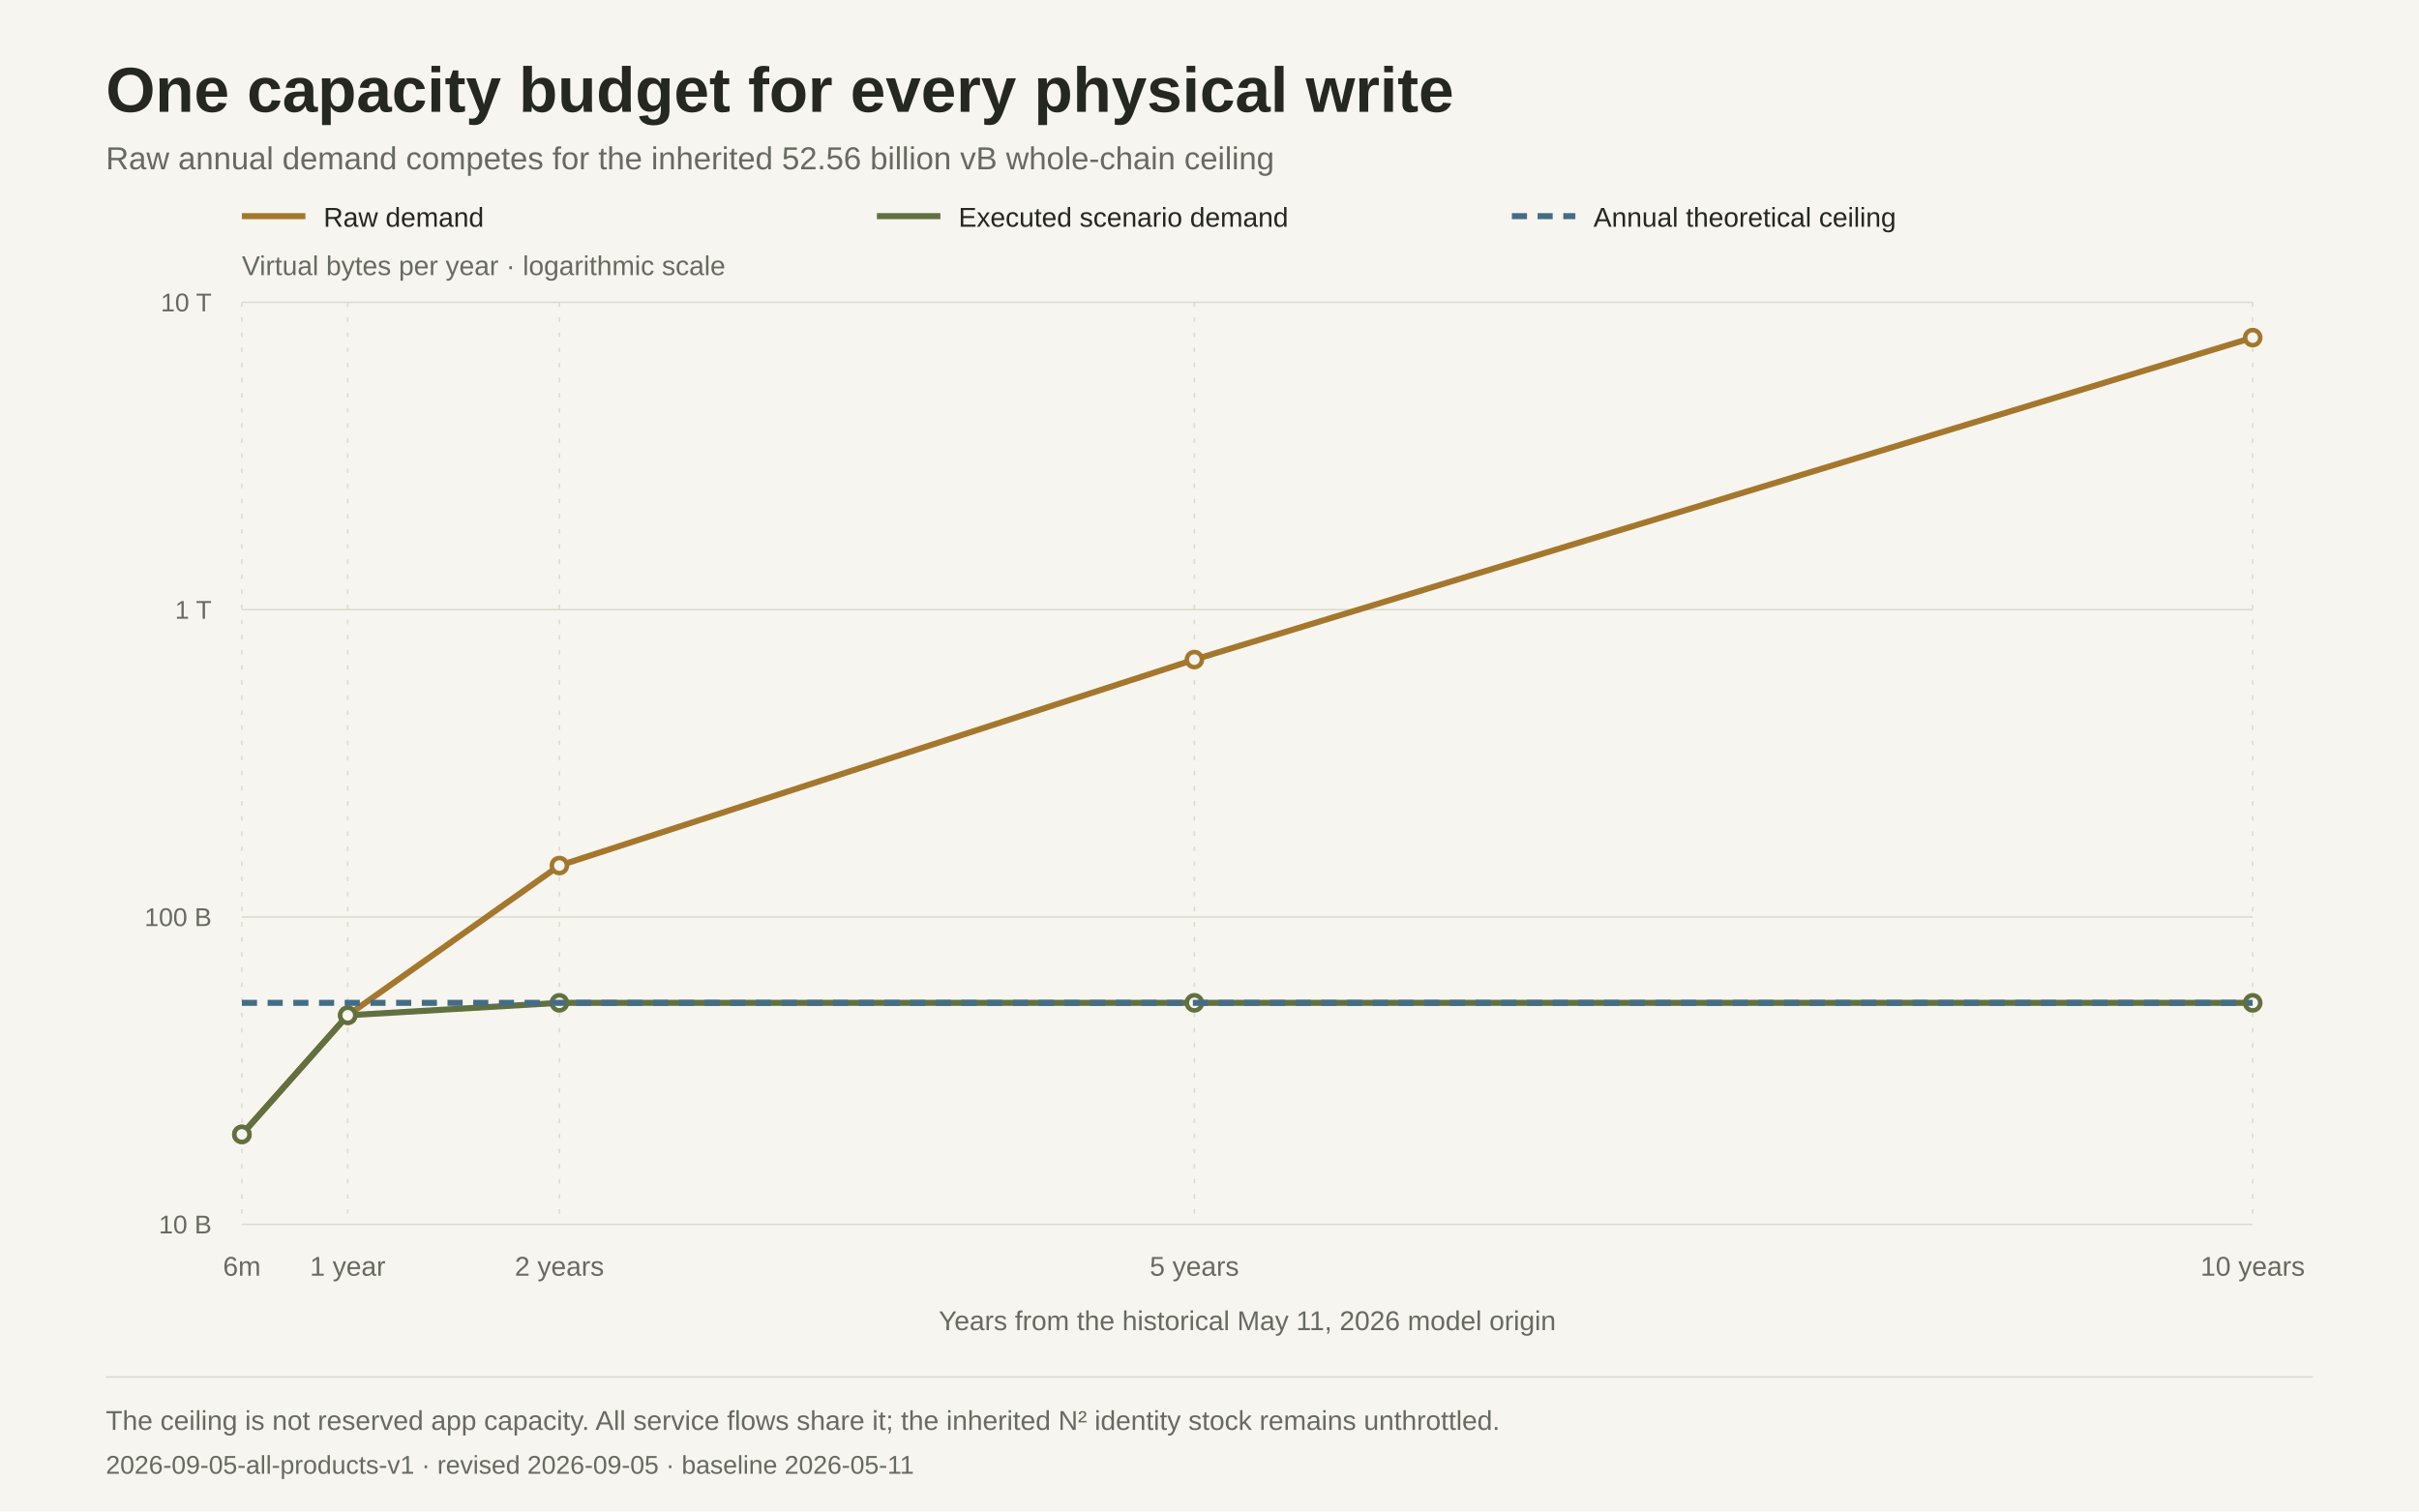
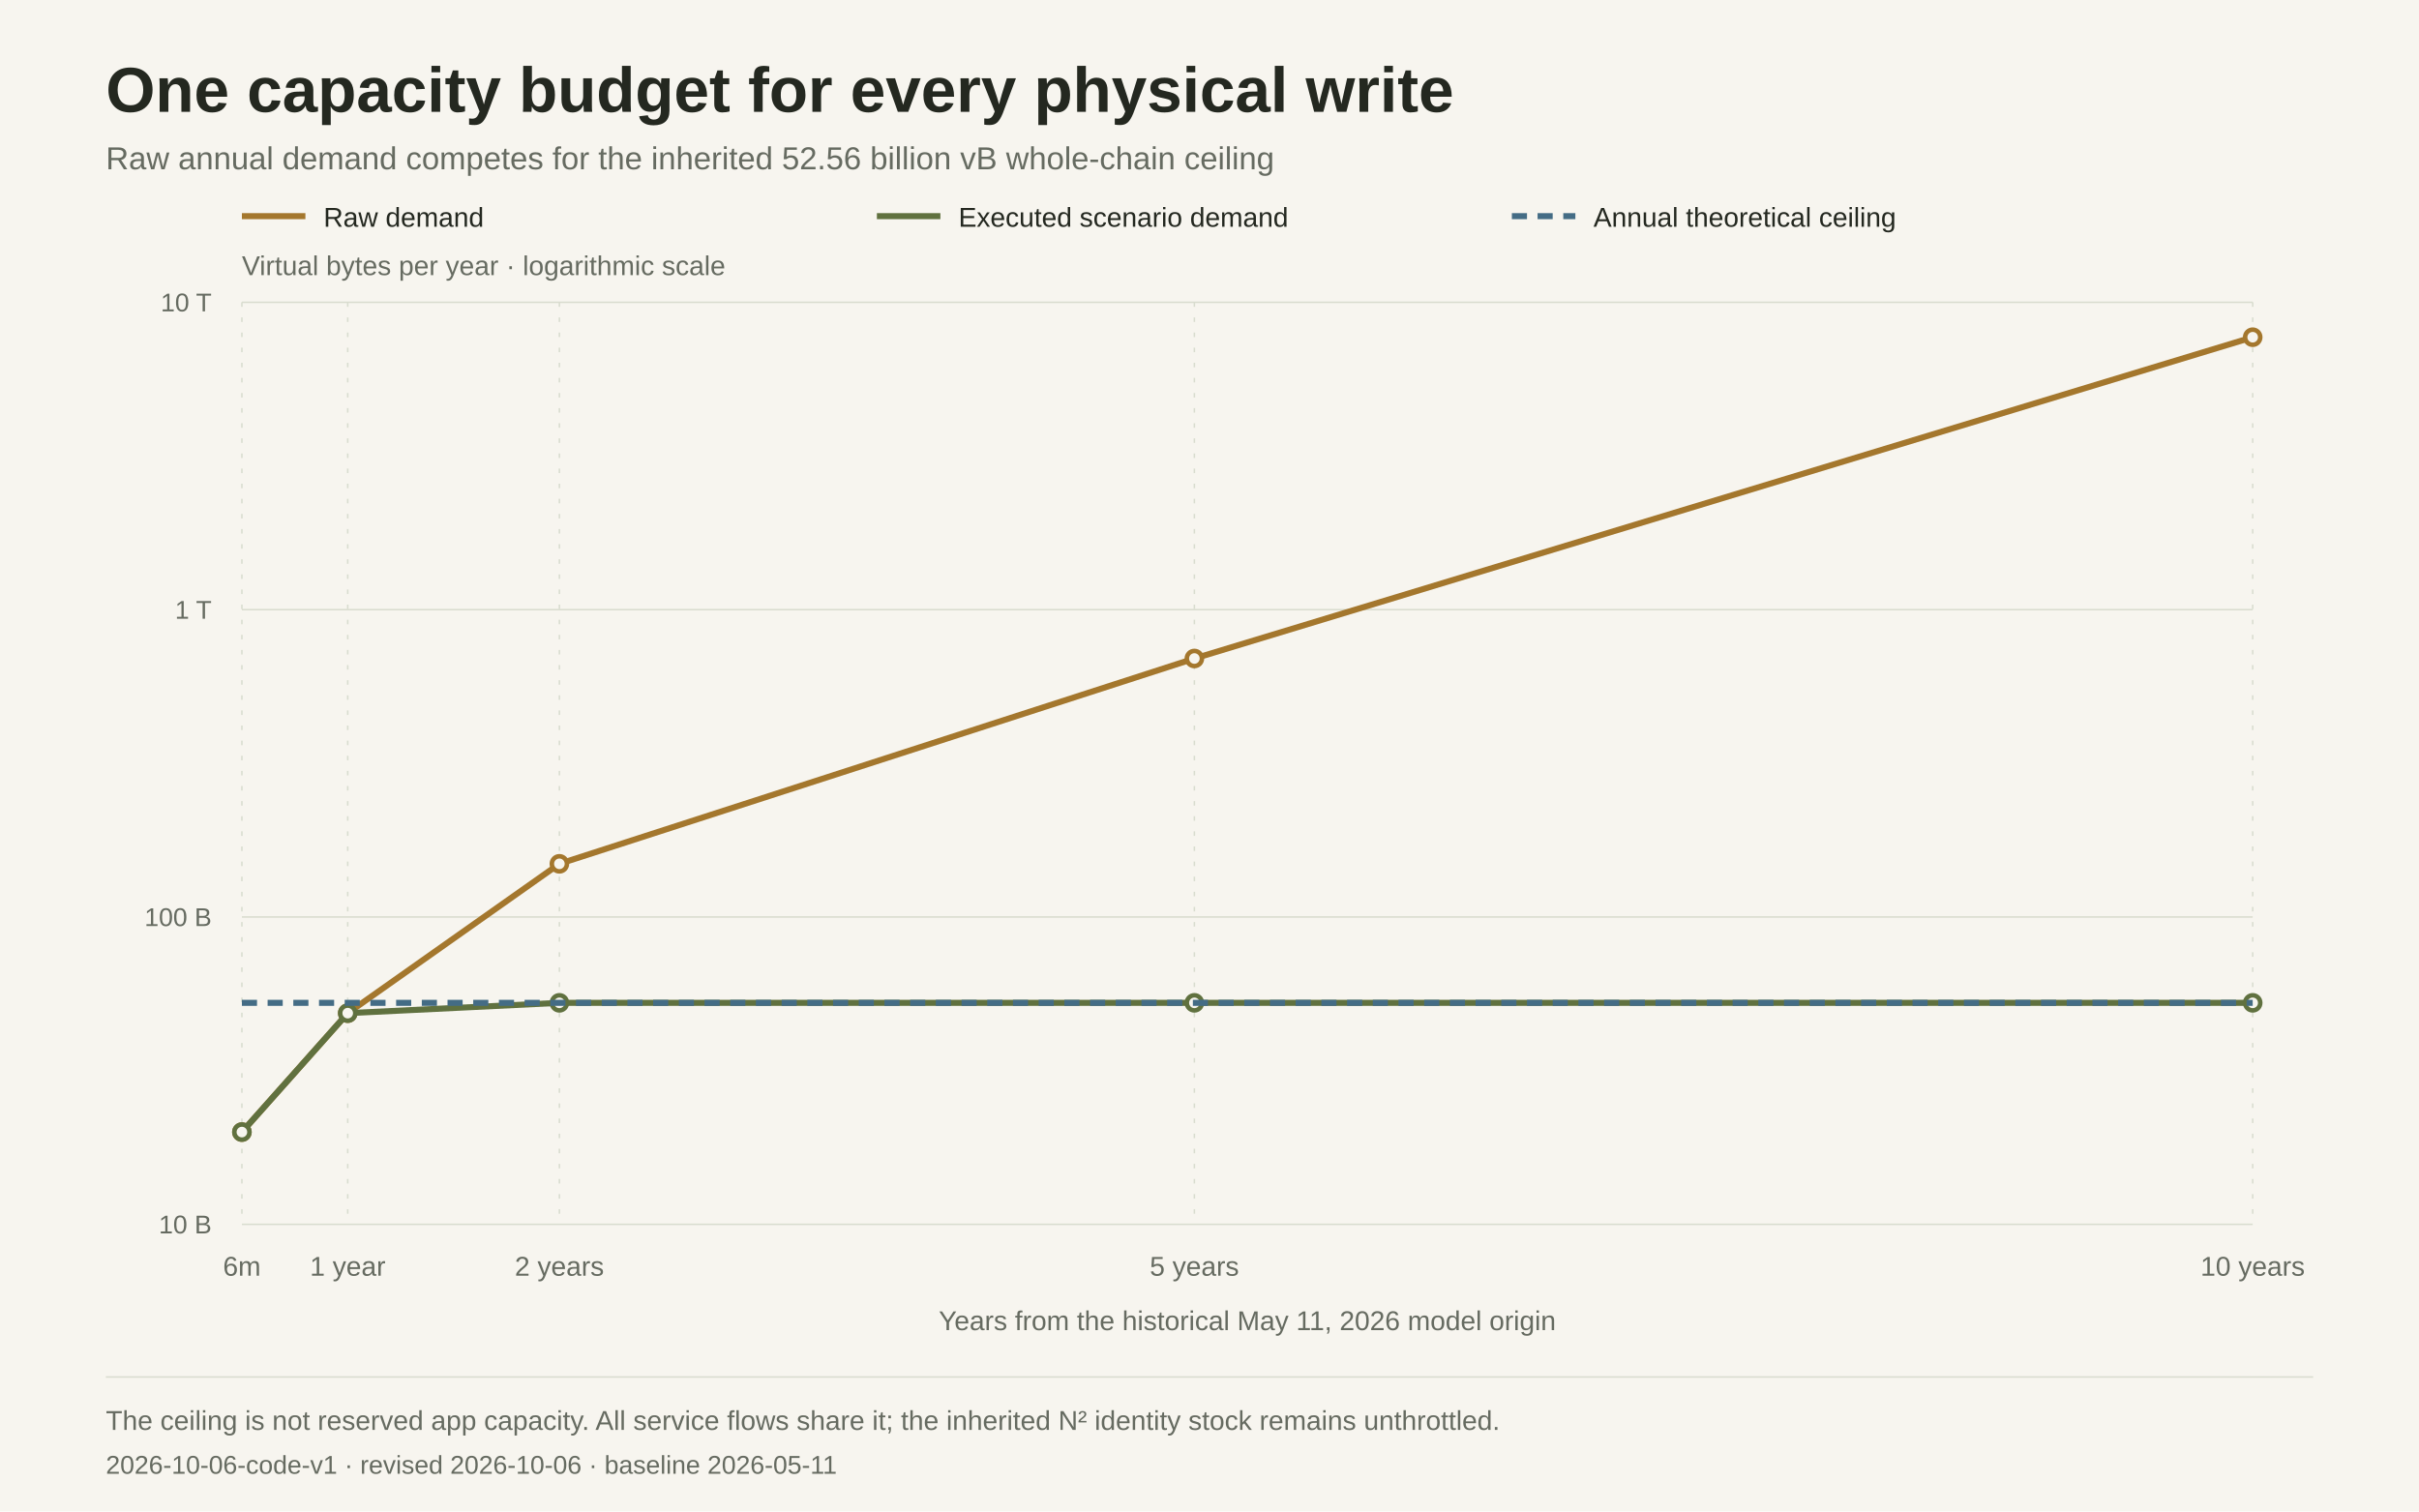
<svg xmlns="http://www.w3.org/2000/svg" width="1600" height="1000" viewBox="0 0 1600 1000" role="img" aria-labelledby="title description">
  <style>text { font-family: Arial, Helvetica, sans-serif; } .mono { font-variant-numeric: tabular-nums; }</style>
  <rect width="1600" height="1000" fill="#f7f5ef" />
  <text x="70" y="74" font-size="42" fill="#242820" font-weight="700" text-anchor="start">One capacity budget for every physical write</text>
  <text x="70" y="112" font-size="21" fill="#666b61" font-weight="400" text-anchor="start">Raw annual demand competes for the inherited 52.56 billion vB whole-chain ceiling</text>
  <text x="160" y="182" font-size="18" fill="#666b61" font-weight="400" text-anchor="start">Virtual bytes per year · logarithmic scale</text>
  <line x1="160" x2="1490" y1="810" y2="810" stroke="#d9dccf" />
  <text x="140" y="816" font-size="17" fill="#666b61" font-weight="400" text-anchor="end">10 B</text>
  <line x1="160" x2="1490" y1="606.667" y2="606.667" stroke="#d9dccf" />
  <text x="140" y="612.667" font-size="17" fill="#666b61" font-weight="400" text-anchor="end">100 B</text>
  <line x1="160" x2="1490" y1="403.333" y2="403.333" stroke="#d9dccf" />
  <text x="140" y="409.333" font-size="17" fill="#666b61" font-weight="400" text-anchor="end">1 T</text>
  <line x1="160" x2="1490" y1="200" y2="200" stroke="#d9dccf" />
  <text x="140" y="206" font-size="17" fill="#666b61" font-weight="400" text-anchor="end">10 T</text>
  <line x1="160" x2="160" y1="200" y2="810" stroke="#d9dccf" stroke-dasharray="3 7" />
  <text x="160" y="844" font-size="18" fill="#666b61" font-weight="400" text-anchor="middle">6m</text>
  <line x1="230" x2="230" y1="200" y2="810" stroke="#d9dccf" stroke-dasharray="3 7" />
  <text x="230" y="844" font-size="18" fill="#666b61" font-weight="400" text-anchor="middle">1 year</text>
  <line x1="370" x2="370" y1="200" y2="810" stroke="#d9dccf" stroke-dasharray="3 7" />
  <text x="370" y="844" font-size="18" fill="#666b61" font-weight="400" text-anchor="middle">2 years</text>
  <line x1="790" x2="790" y1="200" y2="810" stroke="#d9dccf" stroke-dasharray="3 7" />
  <text x="790" y="844" font-size="18" fill="#666b61" font-weight="400" text-anchor="middle">5 years</text>
  <line x1="1490" x2="1490" y1="200" y2="810" stroke="#d9dccf" stroke-dasharray="3 7" />
  <text x="1490" y="844" font-size="18" fill="#666b61" font-weight="400" text-anchor="middle">10 years</text>
  <line x1="160" x2="202" y1="143" y2="143" stroke="#a4772d" stroke-width="4" />
  <text x="214" y="150" font-size="18" fill="#242820" font-weight="400" text-anchor="start">Raw demand</text>
-   <polyline fill="none" stroke="#a4772d" stroke-width="4" points="160,750.51 230,671.697 370,572.644 790,436.374 1490,223.366" />
-   <circle cx="160" cy="750.51" r="5" fill="#f7f5ef" stroke="#a4772d" stroke-width="3" />
-   <circle cx="230" cy="671.697" r="5" fill="#f7f5ef" stroke="#a4772d" stroke-width="3" />
-   <circle cx="370" cy="572.644" r="5" fill="#f7f5ef" stroke="#a4772d" stroke-width="3" />
-   <circle cx="790" cy="436.374" r="5" fill="#f7f5ef" stroke="#a4772d" stroke-width="3" />
-   <circle cx="1490" cy="223.366" r="5" fill="#f7f5ef" stroke="#a4772d" stroke-width="3" />
+   <polyline fill="none" stroke="#a4772d" stroke-width="4" points="160,748.97 230,670.286 370,571.493 790,435.652 1490,223.102" />
+   <circle cx="160" cy="748.97" r="5" fill="#f7f5ef" stroke="#a4772d" stroke-width="3" />
+   <circle cx="230" cy="670.286" r="5" fill="#f7f5ef" stroke="#a4772d" stroke-width="3" />
+   <circle cx="370" cy="571.493" r="5" fill="#f7f5ef" stroke="#a4772d" stroke-width="3" />
+   <circle cx="790" cy="435.652" r="5" fill="#f7f5ef" stroke="#a4772d" stroke-width="3" />
+   <circle cx="1490" cy="223.102" r="5" fill="#f7f5ef" stroke="#a4772d" stroke-width="3" />
  <line x1="580" x2="622" y1="143" y2="143" stroke="#60713f" stroke-width="4" />
  <text x="634" y="150" font-size="18" fill="#242820" font-weight="400" text-anchor="start">Executed scenario demand</text>
-   <polyline fill="none" stroke="#60713f" stroke-width="4" points="160,750.51 230,671.697 370,663.467 790,663.467 1490,663.467" />
-   <circle cx="160" cy="750.51" r="5" fill="#f7f5ef" stroke="#60713f" stroke-width="3" />
-   <circle cx="230" cy="671.697" r="5" fill="#f7f5ef" stroke="#60713f" stroke-width="3" />
+   <polyline fill="none" stroke="#60713f" stroke-width="4" points="160,748.97 230,670.286 370,663.467 790,663.467 1490,663.467" />
+   <circle cx="160" cy="748.97" r="5" fill="#f7f5ef" stroke="#60713f" stroke-width="3" />
+   <circle cx="230" cy="670.286" r="5" fill="#f7f5ef" stroke="#60713f" stroke-width="3" />
  <circle cx="370" cy="663.467" r="5" fill="#f7f5ef" stroke="#60713f" stroke-width="3" />
  <circle cx="790" cy="663.467" r="5" fill="#f7f5ef" stroke="#60713f" stroke-width="3" />
  <circle cx="1490" cy="663.467" r="5" fill="#f7f5ef" stroke="#60713f" stroke-width="3" />
  <line x1="1000" x2="1042" y1="143" y2="143" stroke="#446c85" stroke-width="4" stroke-dasharray="10 7" />
  <text x="1054" y="150" font-size="18" fill="#242820" font-weight="400" text-anchor="start">Annual theoretical ceiling</text>
  <polyline fill="none" stroke="#446c85" stroke-width="4" stroke-dasharray="10 7" points="160,663.467 1490,663.467" />
  <text x="825" y="880" font-size="18" fill="#666b61" font-weight="400" text-anchor="middle">Years from the historical May 11, 2026 model origin</text>
  <line x1="70" y1="911" x2="1530" y2="911" stroke="#d9dccf" />
  <text x="70" y="946" font-size="18" fill="#666b61" font-weight="400" text-anchor="start">The ceiling is not reserved app capacity. All service flows share it; the inherited N² identity stock remains unthrottled.</text>
-   <text x="70" y="975" font-size="17" fill="#666b61" font-weight="400" text-anchor="start">2026-09-05-all-products-v1 · revised 2026-09-05 · baseline 2026-05-11</text>
+   <text x="70" y="975" font-size="17" fill="#666b61" font-weight="400" text-anchor="start">2026-10-06-code-v1 · revised 2026-10-06 · baseline 2026-05-11</text>
</svg>
